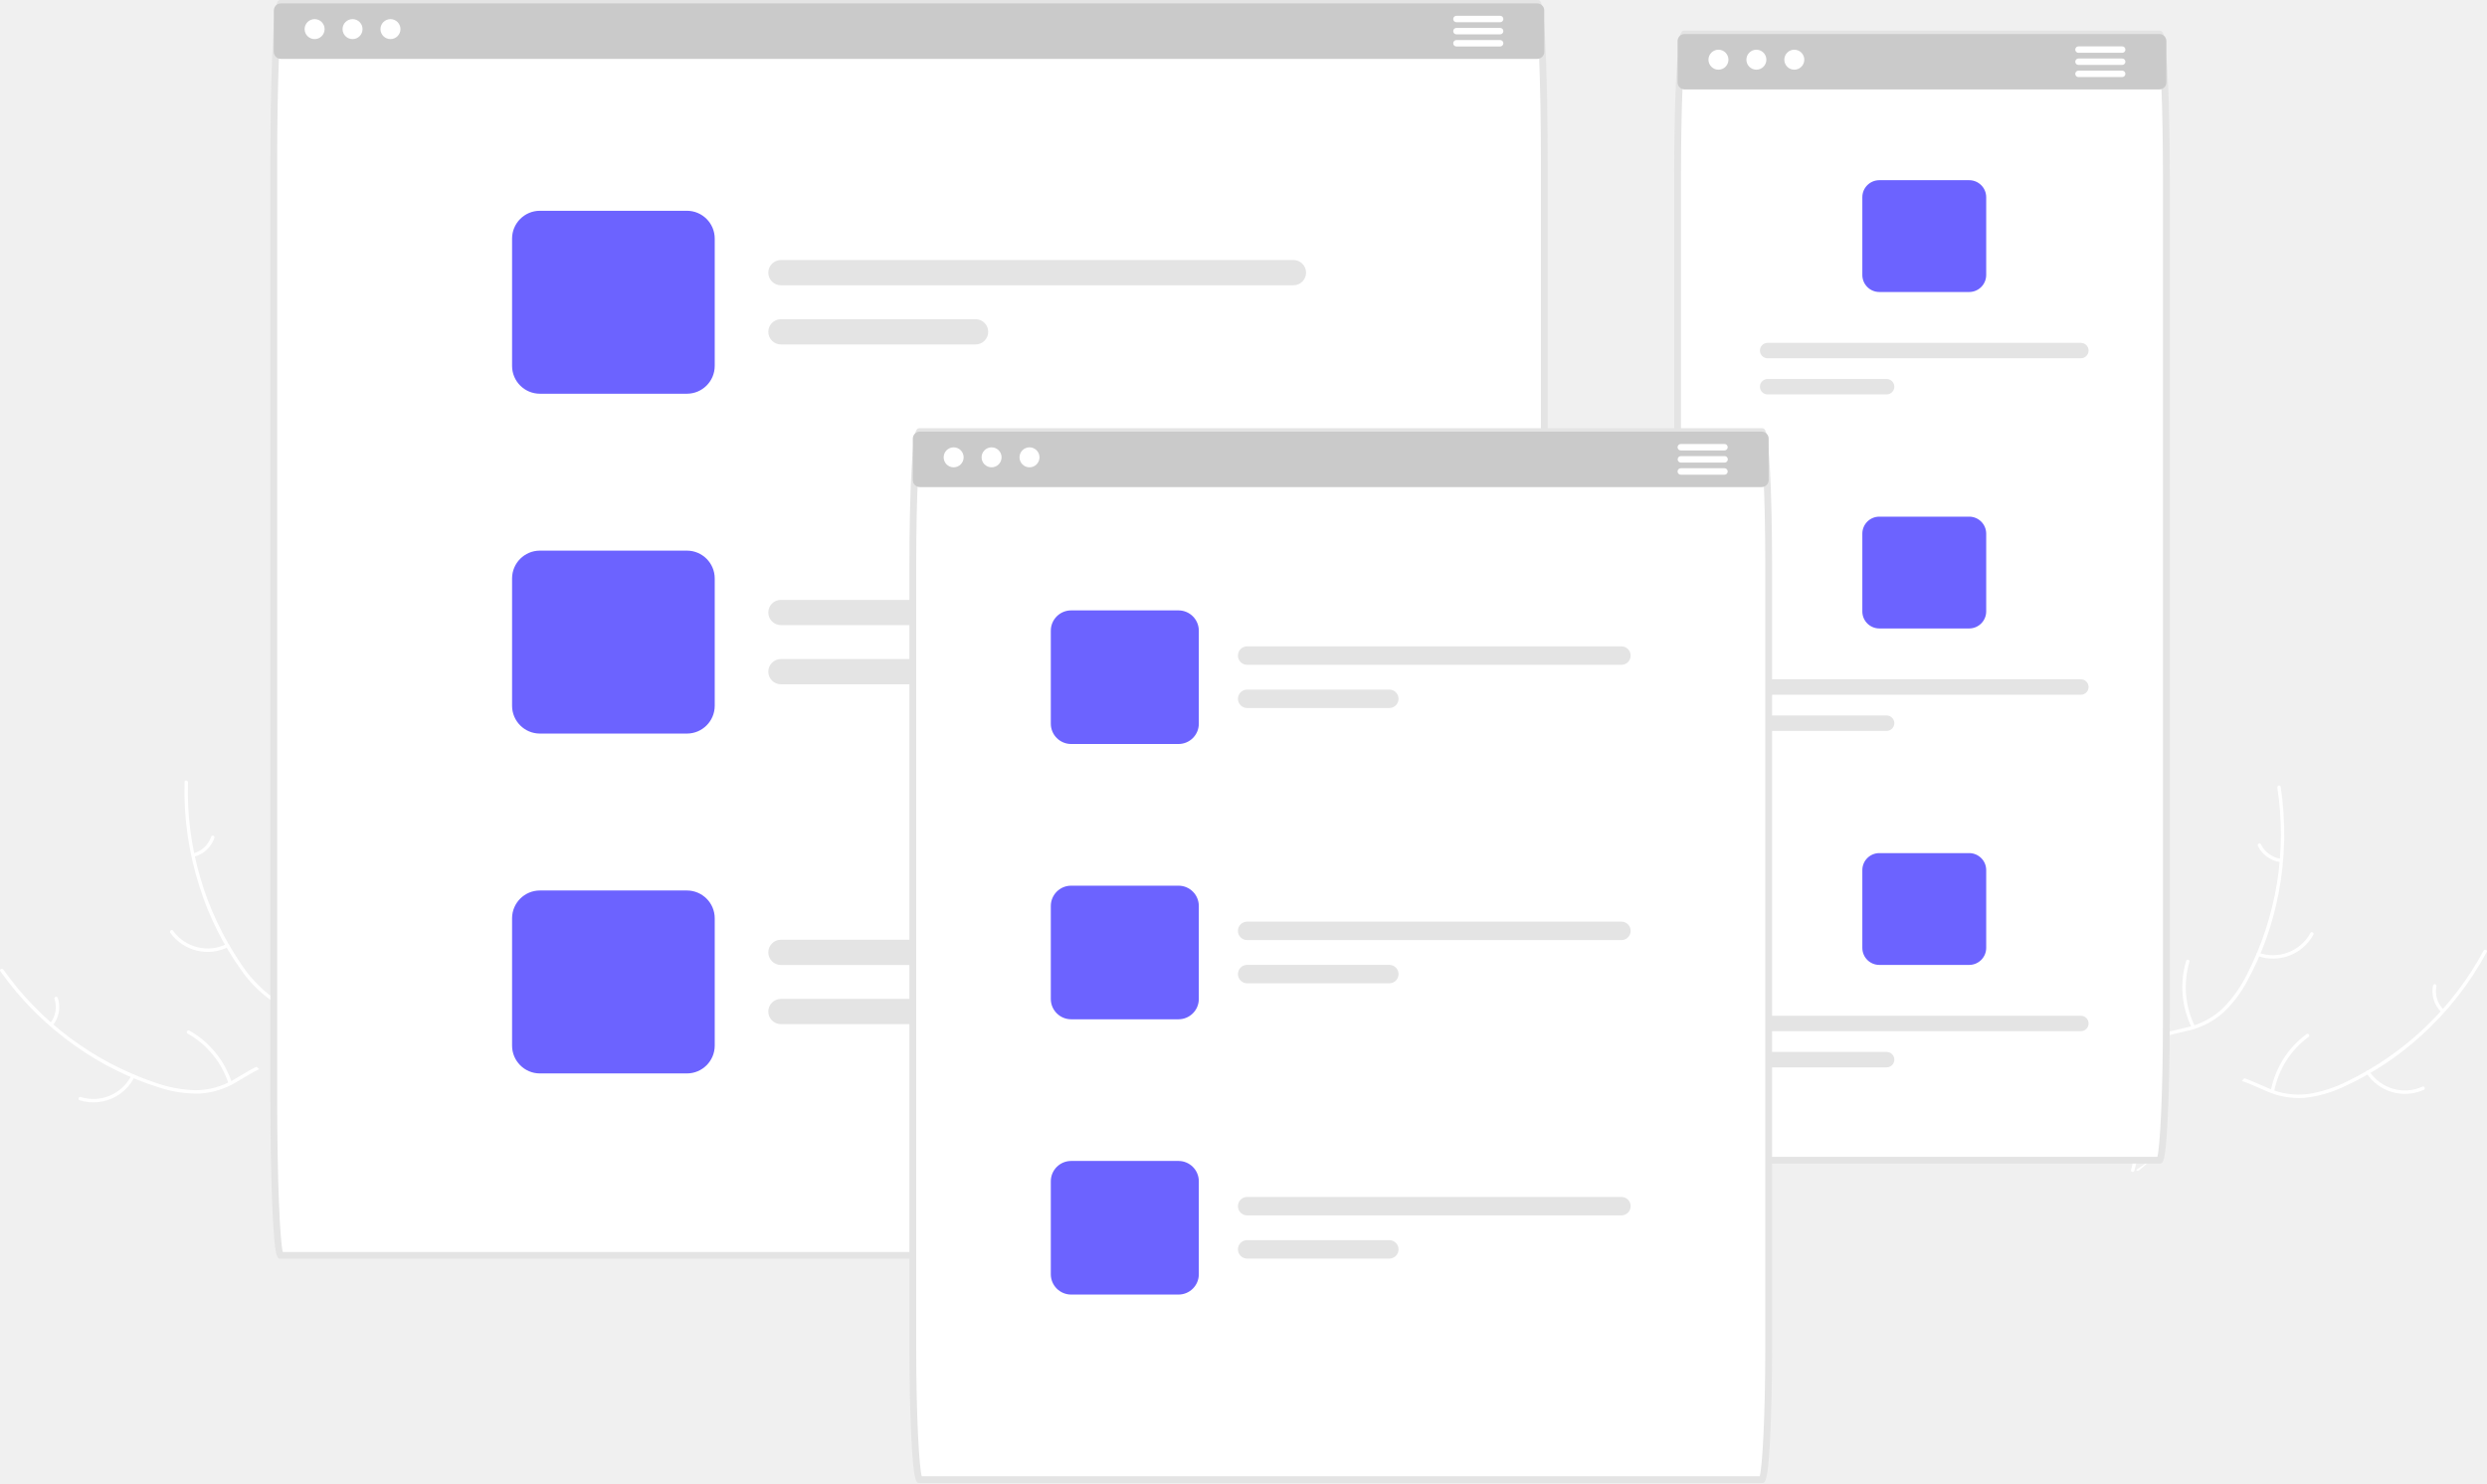
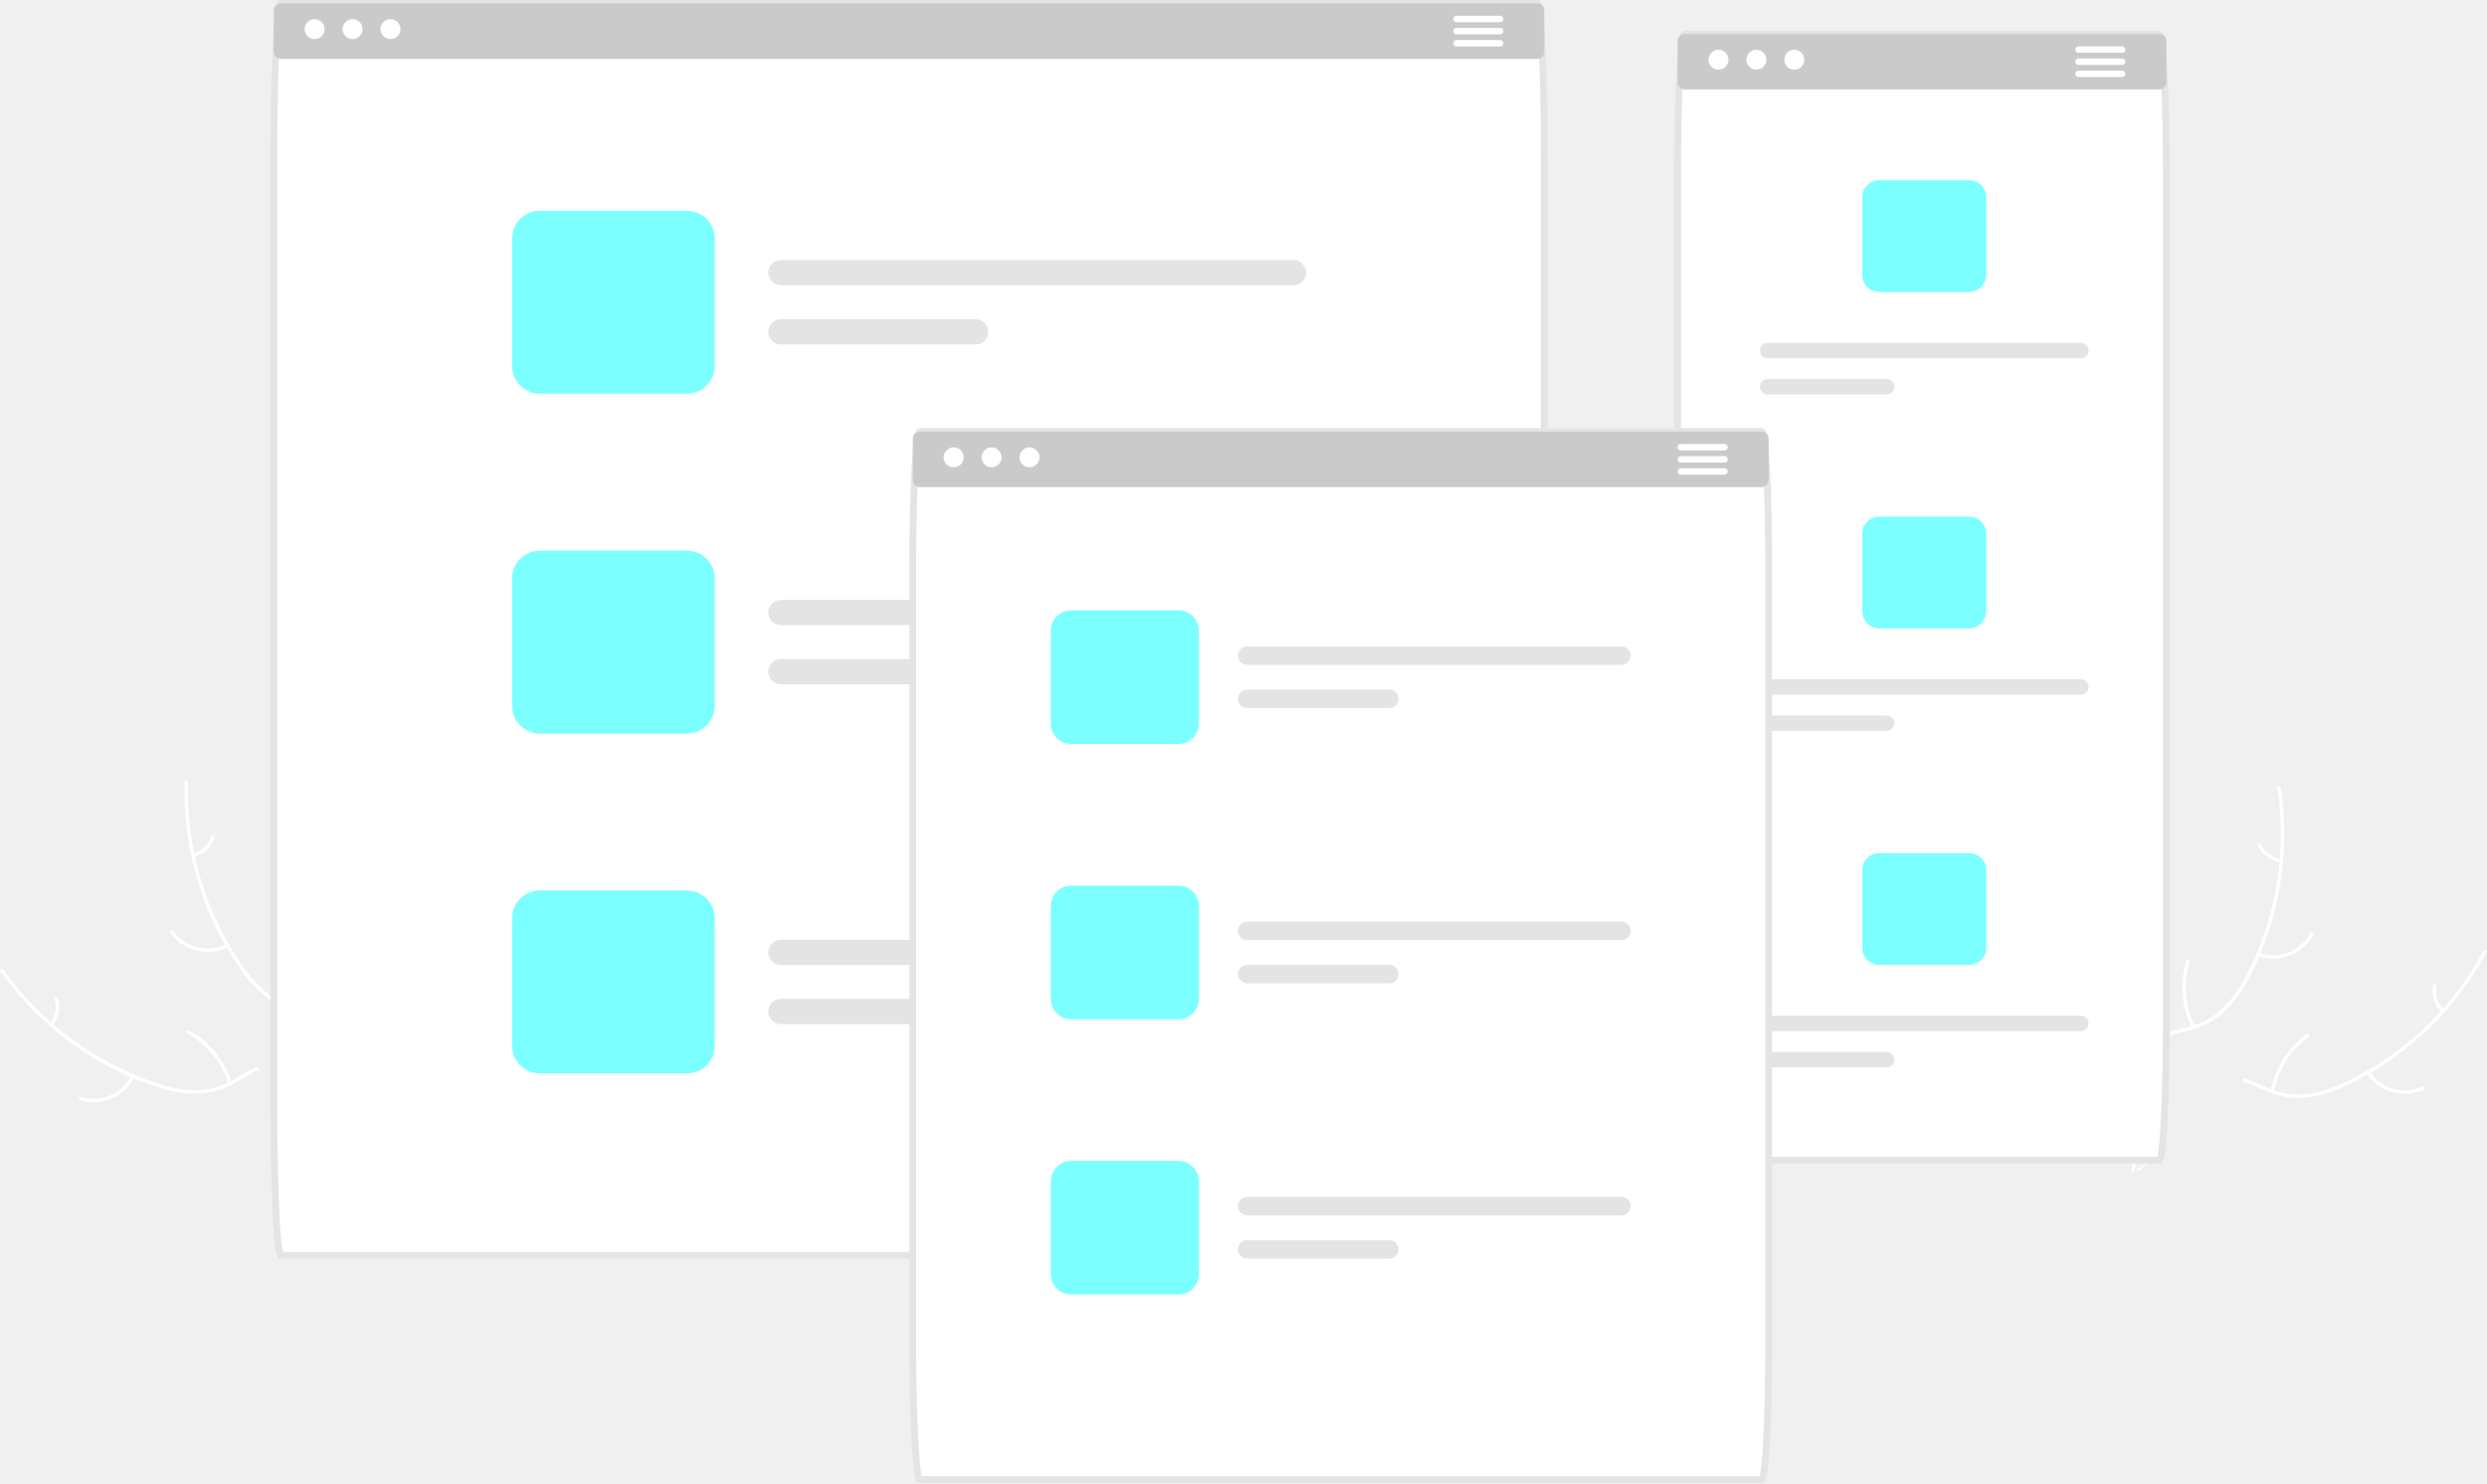
<svg xmlns="http://www.w3.org/2000/svg" id="ea2d365b-f360-4dd3-a2f3-62c898b94c3b" data-name="Layer 1" width="731.662" height="436.38" viewBox="0 0 731.662 436.38">
  <path d="M277.281,566.582c-21.535-7.834-40.23-26.574-42.601-49.367a105.583,105.583,0,0,0,70.661,16.18c9.531-1.236,20.003-3.603,28.159,1.481,5.075,3.163,8.226,8.78,9.671,14.583,1.445,5.803,1.38,11.861,1.306,17.841l.671,1.334C322.652,573,298.816,574.416,277.281,566.582Z" transform="translate(-234.1692 -231.8101)" fill="#f0f0f0" />
  <path d="M235.147,517.101a90.245,90.245,0,0,0,44.499,33.208,38.862,38.862,0,0,0,11.96,2.286,22.289,22.289,0,0,0,11.315-3.096c3.234-1.823,6.331-4.061,9.951-5.066a13.648,13.648,0,0,1,11.009,1.838c4.061,2.549,6.963,6.406,9.67,10.276,3.006,4.297,6.06,8.807,10.752,11.416.569.316.045,1.18-.523.864-8.164-4.538-11.186-14.165-18.135-20.017-3.242-2.731-7.327-4.501-11.612-3.619-3.747.772-6.942,3.078-10.201,4.951a23.784,23.784,0,0,1-10.951,3.439,35.927,35.927,0,0,1-12.004-1.818,87.554,87.554,0,0,1-24.508-12.173,91.845,91.845,0,0,1-22.111-22.007c-.375-.529.515-1.008.888-.482Z" transform="translate(-234.1692 -231.8101)" fill="#fff" />
  <path d="M273.749,548.68a13.54,13.54,0,0,1-16.126,6.879c-.62-.195-.346-1.167.274-.972a12.537,12.537,0,0,0,14.988-6.43c.288-.583,1.15-.057.864.523Z" transform="translate(-234.1692 -231.8101)" fill="#fff" />
  <path d="M301.403,550.64a26.097,26.097,0,0,0-12.048-14.715c-.567-.318-.044-1.182.523-.864a27.144,27.144,0,0,1,12.506,15.338c.199.62-.783.858-.981.241Z" transform="translate(-234.1692 -231.8101)" fill="#fff" />
  <path d="M248.941,532.87a7.664,7.664,0,0,0,1.262-7.162c-.207-.617.776-.855.981-.241a8.588,8.588,0,0,1-1.379,7.926.522.522,0,0,1-.693.171.508.508,0,0,1-.171-.693Z" transform="translate(-234.1692 -231.8101)" fill="#fff" />
  <path d="M289.032,461.845c.14.382.28.764.428,1.148a100.932,100.932,0,0,0,6.94,14.829c.204.37.416.743.63,1.106a106.405,106.405,0,0,0,25.675,29.588,103.332,103.332,0,0,0,13.011,8.787c6.289,3.583,13.393,6.968,17.995,12.263a17.726,17.726,0,0,1,1.353,1.727l-8.342,36.418c-.06.073-.113.149-.173.222l-.267,1.469c-.244-.117-.495-.244-.739-.362-.142-.068-.282-.143-.424-.211-.094-.048-.188-.096-.276-.133-.031-.016-.063-.032-.086-.046-.088-.038-.165-.082-.244-.117q-2.105-1.059-4.203-2.152c-.008-.002-.008-.002-.015-.012a151.935,151.935,0,0,1-29.866-19.958c-.269-.237-.547-.475-.813-.728a98.602,98.602,0,0,1-11.118-11.633,87.173,87.173,0,0,1-5.177-7.141,72.487,72.487,0,0,1-9.195-20.715c-3.905-14.642-3.083-30.369,4.327-43.363C288.646,462.5,288.834,462.175,289.032,461.845Z" transform="translate(-234.1692 -231.8101)" fill="#f0f0f0" />
  <path d="M289.476,462.033A90.245,90.245,0,0,0,305.012,515.339a38.863,38.863,0,0,0,8.173,9.026,22.289,22.289,0,0,0,10.898,4.341c3.679.492,7.5.569,10.996,1.946a13.648,13.648,0,0,1,7.684,8.096c1.707,4.48,1.703,9.307,1.534,14.027-.187,5.24-.464,10.681,1.712,15.588.264.595-.674.969-.938.375-3.786-8.539-.404-18.045-2.428-26.901-.945-4.132-3.141-8.005-7.093-9.881-3.456-1.64-7.396-1.723-11.126-2.188a23.785,23.785,0,0,1-10.814-3.847,35.928,35.928,0,0,1-8.49-8.678,87.554,87.554,0,0,1-12.239-24.475,91.845,91.845,0,0,1-4.404-30.884c.019-.648,1.018-.495.999.149Z" transform="translate(-234.1692 -231.8101)" fill="#fff" />
  <path d="M301.285,510.487a13.54,13.54,0,0,1-17.018-4.216c-.378-.529.426-1.141.804-.611a12.537,12.537,0,0,0,15.838,3.89c.581-.292.952.647.375.938Z" transform="translate(-234.1692 -231.8101)" fill="#fff" />
  <path d="M322.185,528.702a26.097,26.097,0,0,0-.76-19.003c-.262-.596.676-.97.938-.375a27.144,27.144,0,0,1,.751,19.776c-.215.615-1.142.214-.928-.398Z" transform="translate(-234.1692 -231.8101)" fill="#fff" />
  <path d="M290.996,482.928a7.664,7.664,0,0,0,5.32-4.958c.207-.617,1.134-.215.928.398a8.588,8.588,0,0,1-5.873,5.498.522.522,0,0,1-.656-.281.508.508,0,0,1,.281-.656Z" transform="translate(-234.1692 -231.8101)" fill="#fff" />
  <path d="M929.098,565.83c20.409-10.422,36.658-31.318,36.21-54.229A105.583,105.583,0,0,1,897.171,536.343c-9.611-.055-20.294-1.117-27.764,4.931-4.648,3.763-7.084,9.724-7.805,15.661-.721,5.937.088,11.94.897,17.866l-.502,1.406C884.859,577.776,908.689,576.252,929.098,565.83Z" transform="translate(-234.1692 -231.8101)" fill="#f0f0f0" />
  <path d="M964.83,511.545a90.245,90.245,0,0,1-40.079,38.426,38.863,38.863,0,0,1-11.588,3.739,22.289,22.289,0,0,1-11.61-1.681c-3.433-1.411-6.782-3.253-10.499-3.805a13.648,13.648,0,0,0-10.7,3.177c-3.716,3.029-6.123,7.213-8.334,11.386-2.455,4.634-4.931,9.485-9.267,12.651-.525.384.1,1.176.625.793,7.544-5.507,9.36-15.432,15.537-22.094,2.882-3.109,6.719-5.367,11.08-5.019,3.813.305,7.268,2.201,10.732,3.66a23.784,23.784,0,0,0,11.291,2.067,35.928,35.928,0,0,0,11.689-3.279,87.554,87.554,0,0,0,22.825-15.094,91.845,91.845,0,0,0,19.238-24.558c.307-.571-.635-.937-.94-.37Z" transform="translate(-234.1692 -231.8101)" fill="#fff" />
  <path d="M930.403,547.629a13.54,13.54,0,0,0,16.85,4.845c.591-.27.2-1.201-.392-.931a12.537,12.537,0,0,1-15.664-4.539c-.357-.543-1.148.085-.793.625Z" transform="translate(-234.1692 -231.8101)" fill="#fff" />
  <path d="M903.199,552.974a26.097,26.097,0,0,1,10.148-16.085c.524-.385-.102-1.178-.625-.793a27.144,27.144,0,0,0-10.526,16.759c-.121.64.883.755,1.003.119Z" transform="translate(-234.1692 -231.8101)" fill="#fff" />
  <path d="M953.079,528.89a7.664,7.664,0,0,1-2.133-6.952c.129-.638-.875-.753-1.003-.119a8.588,8.588,0,0,0,2.343,7.697.522.522,0,0,0,.709.084.508.508,0,0,0,.084-.709Z" transform="translate(-234.1692 -231.8101)" fill="#fff" />
  <path d="M904.561,463.331c-.092.396-.184.792-.284,1.192a100.932,100.932,0,0,1-5.064,15.57c-.157.393-.321.788-.489,1.175a106.405,106.405,0,0,1-21.844,32.52,103.332,103.332,0,0,1-11.832,10.32c-5.801,4.329-12.435,8.561-16.351,14.382a17.728,17.728,0,0,0-1.131,1.88l12.755,35.117c.069.065.13.134.199.199l.445,1.425c.228-.147.461-.303.689-.45.133-.084.262-.177.395-.261.087-.059.175-.118.257-.166.029-.019.058-.039.079-.056.082-.048.154-.101.228-.147q1.959-1.31,3.907-2.652c.008-.003.008-.003.013-.014a151.936,151.936,0,0,0,27.186-23.478c.238-.268.485-.539.717-.823a98.603,98.603,0,0,0,9.603-12.911,87.168,87.168,0,0,0,4.26-7.723,72.487,72.487,0,0,0,6.579-21.688c2.075-15.01-.673-30.518-9.624-42.503C905.025,463.934,904.798,463.635,904.561,463.331Z" transform="translate(-234.1692 -231.8101)" fill="#f0f0f0" />
  <path d="M904.144,463.572a90.245,90.245,0,0,1-8.866,54.812,38.863,38.863,0,0,1-7.002,9.962,22.289,22.289,0,0,1-10.282,5.648c-3.591.94-7.373,1.486-10.673,3.283a13.648,13.648,0,0,0-6.631,8.979c-1.144,4.656-.546,9.446.201,14.109.83,5.178,1.773,10.543.217,15.681-.189.623.788.879.977.257,2.708-8.939-1.817-17.957-.897-26.995.43-4.217,2.133-8.331,5.825-10.678,3.229-2.052,7.128-2.619,10.772-3.539a23.784,23.784,0,0,0,10.259-5.147,35.928,35.928,0,0,0,7.359-9.656,87.554,87.554,0,0,0,9.137-25.794,91.845,91.845,0,0,0,.575-31.191c-.099-.641-1.071-.366-.973.271Z" transform="translate(-234.1692 -231.8101)" fill="#fff" />
  <path d="M898.381,513.111a13.54,13.54,0,0,0,16.371-6.276c.31-.571-.563-1.08-.873-.508a12.537,12.537,0,0,1-15.24,5.807c-.612-.218-.866.759-.257.977Z" transform="translate(-234.1692 -231.8101)" fill="#fff" />
  <path d="M879.878,533.757a26.097,26.097,0,0,1-1.581-18.953c.186-.623-.791-.88-.977-.257a27.144,27.144,0,0,0,1.685,19.719c.289.584,1.159.072.872-.509Z" transform="translate(-234.1692 -231.8101)" fill="#fff" />
  <path d="M905.204,484.496a7.664,7.664,0,0,1-5.889-4.267c-.281-.587-1.152-.074-.872.509a8.588,8.588,0,0,0,6.504,4.735.522.522,0,0,0,.617-.36.508.508,0,0,0-.36-.617Z" transform="translate(-234.1692 -231.8101)" fill="#fff" />
  <path d="M871.498,246.81h-143.79v9.25a2.04,2.04,0,0,0,.46,1.3c-.29,7.23-.46,16.46-.46,26.49v247.3c0,23.18.93,42.04,2.07,42.04h139.65c1.14,0,2.07-18.86,2.07-42.04v-247.3c0-10.03-.17-19.26-.46-26.49a2.039,2.039,0,0,0,.46-1.3Z" transform="translate(-234.1692 -231.8101)" fill="#fff" />
  <path d="M869.429,574.19H729.779c-1.088,0-1.807,0-2.461-13.278-.393-7.968-.609-18.538-.609-29.762V283.85c0-9.694.164-19.116.461-26.53.186-4.452.399-8.018.633-10.6.459-5.056.896-5.91,1.976-5.91h139.65c1.079,0,1.516.854,1.976,5.91.235,2.592.448,6.158.633,10.598l0.0.002c.297,7.407.461,16.829.461,26.53V531.15c0,11.224-.216,21.794-.609,29.762C871.236,574.19,870.517,574.19,869.429,574.19Zm-139.082-2H868.86c.724-2.733,1.638-17.57,1.638-41.04V283.85c0-9.675-.163-19.068-.459-26.448h-0c-.184-4.408-.395-7.941-.626-10.501a28.884,28.884,0,0,0-.562-4.09H730.356a28.896,28.896,0,0,0-.562,4.09c-.231,2.55-.442,6.083-.627,10.501-.296,7.387-.459,16.78-.459,26.448V531.15C728.708,554.619,729.623,569.457,730.347,572.19Z" transform="translate(-234.1692 -231.8101)" fill="#e4e4e4" />
  <path d="M869.429,241.81H729.779a2.074,2.074,0,0,0-2.07,2.07v12.18a2.04,2.04,0,0,0,.46,1.3,2.079,2.079,0,0,0,1.61.77h139.65a2.08,2.08,0,0,0,1.61-.77,2.039,2.039,0,0,0,.46-1.3v-12.18A2.074,2.074,0,0,0,869.429,241.81Z" transform="translate(-234.1692 -231.8101)" fill="#cacaca" />
  <circle id="b800b2fc-3bcc-4a40-9972-a80335d602c8" data-name="Ellipse 90" cx="505.559" cy="17.565" r="2.94" fill="#fff" />
  <circle id="fa63cc97-e384-451c-9b8c-3b6845b8b0f6" data-name="Ellipse 91" cx="516.717" cy="17.565" r="2.94" fill="#fff" />
  <circle id="beaeadfc-8efd-4e6c-adaf-945ac9d4d623" data-name="Ellipse 92" cx="527.875" cy="17.565" r="2.94" fill="#fff" />
  <path d="M858.498,245.45H845.648a.956.956,0,0,0-.95.95.801.801,0,0,0,.1.41.943.943,0,0,0,.85.54h12.85a.948.948,0,0,0,.86-.54.914.914,0,0,0,.09-.41A.95.95,0,0,0,858.498,245.45Z" transform="translate(-234.1692 -231.8101)" fill="#fff" />
  <path d="M858.498,249.02H845.648a.95.95,0,0,0,0,1.9h12.85a.95.95,0,1,0,0-1.9Z" transform="translate(-234.1692 -231.8101)" fill="#fff" />
  <path d="M858.498,252.59H845.648a.95.95,0,0,0,0,1.9h12.85a.95.95,0,1,0,0-1.9Z" transform="translate(-234.1692 -231.8101)" fill="#fff" />
-   <path d="M813.498,284.83H787.058a5.002,5.002,0,0,0-5,5v22.9a5.008,5.008,0,0,0,5,5h26.44a5.015,5.015,0,0,0,5-5v-22.9A5.008,5.008,0,0,0,813.498,284.83Z" transform="translate(-234.1692 -231.8101)" fill="#6c63ff" />
+   <path d="M813.498,284.83H787.058a5.002,5.002,0,0,0-5,5v22.9a5.008,5.008,0,0,0,5,5h26.44a5.015,5.015,0,0,0,5-5v-22.9A5.008,5.008,0,0,0,813.498,284.83Z" transform="translate(-234.1692 -231.8101)" fill="#7cffff" />
  <path d="M846.349,332.69h-92.15a2.27,2.27,0,1,0,0,4.54h92.15a2.27,2.27,0,1,0,0-4.54Z" transform="translate(-234.1692 -231.8101)" fill="#e4e4e4" />
  <path d="M789.199,343.33h-35a2.27,2.27,0,1,0,0,4.54h35a2.27,2.27,0,1,0,0-4.54Z" transform="translate(-234.1692 -231.8101)" fill="#e4e4e4" />
-   <path d="M813.498,383.83H787.058a5.002,5.002,0,0,0-5,5v22.9a5.008,5.008,0,0,0,5,5h26.44a5.015,5.015,0,0,0,5-5v-22.9A5.008,5.008,0,0,0,813.498,383.83Z" transform="translate(-234.1692 -231.8101)" fill="#6c63ff" />
+   <path d="M813.498,383.83H787.058a5.002,5.002,0,0,0-5,5v22.9a5.008,5.008,0,0,0,5,5h26.44a5.015,5.015,0,0,0,5-5v-22.9A5.008,5.008,0,0,0,813.498,383.83Z" transform="translate(-234.1692 -231.8101)" fill="#7cffff" />
  <path d="M846.349,431.69h-92.15a2.27,2.27,0,1,0,0,4.54h92.15a2.27,2.27,0,1,0,0-4.54Z" transform="translate(-234.1692 -231.8101)" fill="#e4e4e4" />
  <path d="M789.199,442.33h-35a2.27,2.27,0,1,0,0,4.54h35a2.27,2.27,0,1,0,0-4.54Z" transform="translate(-234.1692 -231.8101)" fill="#e4e4e4" />
-   <path d="M813.498,482.83H787.058a5.002,5.002,0,0,0-5,5v22.9a5.008,5.008,0,0,0,5,5h26.44a5.015,5.015,0,0,0,5-5v-22.9A5.008,5.008,0,0,0,813.498,482.83Z" transform="translate(-234.1692 -231.8101)" fill="#6c63ff" />
+   <path d="M813.498,482.83H787.058a5.002,5.002,0,0,0-5,5v22.9a5.008,5.008,0,0,0,5,5h26.44a5.015,5.015,0,0,0,5-5v-22.9A5.008,5.008,0,0,0,813.498,482.83Z" transform="translate(-234.1692 -231.8101)" fill="#7cffff" />
  <path d="M846.349,530.69h-92.15a2.27,2.27,0,1,0,0,4.54h92.15a2.27,2.27,0,1,0,0-4.54Z" transform="translate(-234.1692 -231.8101)" fill="#e4e4e4" />
  <path d="M789.199,541.33h-35a2.27,2.27,0,1,0,0,4.54h35a2.27,2.27,0,1,0,0-4.54Z" transform="translate(-234.1692 -231.8101)" fill="#e4e4e4" />
  <path d="M688.498,234.88a2.074,2.074,0,0,0-2.07-2.07H316.779a2.074,2.074,0,0,0-2.07,2.07v12.18a2.017,2.017,0,0,0,.53,1.37c-.33,8.27-.53,19.17-.53,31.11v274.91c0,25.78.93,46.74,2.07,46.74h369.65c1.14,0,2.07-20.96,2.07-46.74v-274.91c0-11.94-.2-22.84-.53-31.11a2.016,2.016,0,0,0,.53-1.37Z" transform="translate(-234.1692 -231.8101)" fill="#fff" />
  <path d="M686.429,602.19H316.779c-1.13,0-1.812,0-2.462-14.658-.392-8.855-.609-20.604-.609-33.082V279.54c0-11.507.189-22.57.531-31.15.657-16.58,1.406-16.58,2.539-16.58h369.65c1.133,0,1.882.003,2.539,16.58h0c.342,8.572.531,19.635.531,31.15V554.45c0,12.479-.216,24.228-.608,33.082C688.241,602.19,687.558,602.19,686.429,602.19Zm-369.066-2H685.845c.818-3.135,1.654-20.74,1.654-45.74V279.54c0-11.489-.188-22.524-.529-31.07v-0c-.416-10.503-.903-13.7-1.135-14.66H317.373c-.233.96-.719,4.156-1.135,14.66-.341,8.555-.529,19.589-.529,31.07V554.45C315.708,579.45,316.544,597.054,317.362,600.19Z" transform="translate(-234.1692 -231.8101)" fill="#e4e4e4" />
  <path d="M686.429,232.81H316.779a2.074,2.074,0,0,0-2.07,2.07v12.18a2.017,2.017,0,0,0,.53,1.37,2.051,2.051,0,0,0,1.54.7h369.65a2.051,2.051,0,0,0,1.54-.7,2.016,2.016,0,0,0,.53-1.37v-12.18A2.074,2.074,0,0,0,686.429,232.81Z" transform="translate(-234.1692 -231.8101)" fill="#cacaca" />
  <circle id="b7005a6f-2f7f-4001-b097-d8b6c117468f" data-name="Ellipse 90" cx="92.559" cy="8.565" r="2.94" fill="#fff" />
  <circle id="a0adf4f5-8105-4330-a35a-c3adb8f4e7bc" data-name="Ellipse 91" cx="103.717" cy="8.565" r="2.94" fill="#fff" />
  <circle id="a64b73a5-7207-44c1-bcaf-f99ab7b9c6dc" data-name="Ellipse 92" cx="114.875" cy="8.565" r="2.94" fill="#fff" />
  <path d="M675.498,236.45H662.648a.95.95,0,0,0,0,1.9h12.85a.95.95,0,1,0,0-1.9Z" transform="translate(-234.1692 -231.8101)" fill="#fff" />
  <path d="M675.498,240.02H662.648a.95.95,0,0,0,0,1.9h12.85a.95.95,0,1,0,0-1.9Z" transform="translate(-234.1692 -231.8101)" fill="#fff" />
  <path d="M675.498,243.59H662.648a.95.95,0,0,0,0,1.9h12.85a.95.95,0,1,0,0-1.9Z" transform="translate(-234.1692 -231.8101)" fill="#fff" />
-   <path d="M436.259,293.83H392.998a8.19,8.19,0,0,0-8.18,8.18v37.47a8.19,8.19,0,0,0,8.18,8.18h43.26a8.19,8.19,0,0,0,8.18-8.18V302.01A8.19,8.19,0,0,0,436.259,293.83Z" transform="translate(-234.1692 -231.8101)" fill="#6c63ff" />
+   <path d="M436.259,293.83H392.998a8.19,8.19,0,0,0-8.18,8.18v37.47a8.19,8.19,0,0,0,8.18,8.18h43.26a8.19,8.19,0,0,0,8.18-8.18V302.01A8.19,8.19,0,0,0,436.259,293.83Z" transform="translate(-234.1692 -231.8101)" fill="#7cffff" />
  <path d="M614.688,308.32H463.909a3.715,3.715,0,0,0,0,7.43H614.688a3.715,3.715,0,0,0,0-7.43Z" transform="translate(-234.1692 -231.8101)" fill="#e4e4e4" />
  <path d="M521.179,325.73h-57.27a3.715,3.715,0,0,0,0,7.43h57.27a3.715,3.715,0,0,0,0-7.43Z" transform="translate(-234.1692 -231.8101)" fill="#e4e4e4" />
-   <path d="M436.259,393.83H392.998a8.19,8.19,0,0,0-8.18,8.18v37.47a8.19,8.19,0,0,0,8.18,8.18h43.26a8.19,8.19,0,0,0,8.18-8.18V402.01A8.19,8.19,0,0,0,436.259,393.83Z" transform="translate(-234.1692 -231.8101)" fill="#6c63ff" />
+   <path d="M436.259,393.83H392.998a8.19,8.19,0,0,0-8.18,8.18v37.47a8.19,8.19,0,0,0,8.18,8.18h43.26a8.19,8.19,0,0,0,8.18-8.18V402.01A8.19,8.19,0,0,0,436.259,393.83Z" transform="translate(-234.1692 -231.8101)" fill="#7cffff" />
  <path d="M614.688,408.32H463.909a3.715,3.715,0,0,0,0,7.43H614.688a3.715,3.715,0,0,0,0-7.43Z" transform="translate(-234.1692 -231.8101)" fill="#e4e4e4" />
  <path d="M521.179,425.73h-57.27a3.715,3.715,0,0,0,0,7.43h57.27a3.715,3.715,0,0,0,0-7.43Z" transform="translate(-234.1692 -231.8101)" fill="#e4e4e4" />
-   <path d="M436.259,493.83H392.998a8.19,8.19,0,0,0-8.18,8.18v37.47a8.19,8.19,0,0,0,8.18,8.18h43.26a8.19,8.19,0,0,0,8.18-8.18V502.01A8.19,8.19,0,0,0,436.259,493.83Z" transform="translate(-234.1692 -231.8101)" fill="#6c63ff" />
+   <path d="M436.259,493.83H392.998a8.19,8.19,0,0,0-8.18,8.18v37.47a8.19,8.19,0,0,0,8.18,8.18h43.26a8.19,8.19,0,0,0,8.18-8.18V502.01A8.19,8.19,0,0,0,436.259,493.83Z" transform="translate(-234.1692 -231.8101)" fill="#7cffff" />
  <path d="M614.688,508.32H463.909a3.715,3.715,0,0,0,0,7.43H614.688a3.715,3.715,0,0,0,0-7.43Z" transform="translate(-234.1692 -231.8101)" fill="#e4e4e4" />
  <path d="M521.179,525.73h-57.27a3.715,3.715,0,0,0,0,7.43h57.27a3.715,3.715,0,0,0,0-7.43Z" transform="translate(-234.1692 -231.8101)" fill="#e4e4e4" />
  <path d="M752.431,667.19H504.783c-1.142,0-2.071-17.549-2.071-39.123v-230.134c0-21.574.929-39.123,2.071-39.123H752.431c1.142,0,2.071,17.549,2.071,39.123v230.134C754.502,649.64,753.573,667.19,752.431,667.19Z" transform="translate(-234.1692 -231.8101)" fill="#fff" />
  <path d="M752.432,668.19H504.783c-1.048,0-1.805,0-2.462-12.418-.393-7.415-.609-17.254-.609-27.705V397.933c0-10.451.216-20.29.609-27.705.657-12.419,1.414-12.419,2.462-12.419H752.432c1.048,0,1.805,0,2.462,12.419.393,7.415.609,17.254.609,27.705V628.066c0,10.451-.216,20.29-.609,27.705C754.236,668.19,753.479,668.19,752.432,668.19Zm-247.095-2h246.542c.718-2.591,1.624-16.394,1.624-38.124V397.933c0-21.73-.906-35.533-1.624-38.124h-246.542c-.718,2.591-1.624,16.394-1.624,38.124V628.066C503.712,649.796,504.618,663.599,505.336,666.19Z" transform="translate(-234.1692 -231.8101)" fill="#e4e4e4" />
  <path d="M752.431,375.13H504.783a2.073,2.073,0,0,1-2.071-2.071V360.88a2.073,2.073,0,0,1,2.071-2.071H752.431a2.073,2.073,0,0,1,2.071,2.071v12.179A2.073,2.073,0,0,1,752.431,375.13Z" transform="translate(-234.1692 -231.8101)" fill="#cacaca" />
  <circle id="a9432236-99f6-4733-9920-e312ad95354d" data-name="Ellipse 90" cx="280.559" cy="134.565" r="2.94" fill="#fff" />
  <circle id="fc8d1cb9-e477-4d66-a241-a00170356ca4" data-name="Ellipse 91" cx="291.717" cy="134.565" r="2.94" fill="#fff" />
  <circle id="bc1189a4-69b8-41a6-80e2-1e52c3b8abfb" data-name="Ellipse 92" cx="302.875" cy="134.565" r="2.94" fill="#fff" />
  <path d="M741.499,364.352H728.65a.952.952,0,0,1,0-1.904h12.849a.952.952,0,0,1,0,1.904Z" transform="translate(-234.1692 -231.8101)" fill="#fff" />
  <path d="M741.499,367.921H728.65a.952.952,0,0,1,0-1.903h12.849a.952.952,0,1,1,0,1.903Z" transform="translate(-234.1692 -231.8101)" fill="#fff" />
  <path d="M741.499,371.49H728.65a.952.952,0,0,1,0-1.904h12.849a.952.952,0,0,1,0,1.904Z" transform="translate(-234.1692 -231.8101)" fill="#fff" />
-   <path d="M580.882,450.727H549.289a5.981,5.981,0,0,1-5.975-5.975V417.389a5.981,5.981,0,0,1,5.975-5.975h31.593a5.981,5.981,0,0,1,5.975,5.975V444.752A5.981,5.981,0,0,1,580.882,450.727Z" transform="translate(-234.1692 -231.8101)" fill="#6c63ff" />
+   <path d="M580.882,450.727H549.289a5.981,5.981,0,0,1-5.975-5.975V417.389a5.981,5.981,0,0,1,5.975-5.975h31.593a5.981,5.981,0,0,1,5.975,5.975V444.752A5.981,5.981,0,0,1,580.882,450.727Z" transform="translate(-234.1692 -231.8101)" fill="#7cffff" />
  <path d="M711.187,427.426H601.077a2.712,2.712,0,0,1,0-5.425H711.187a2.712,2.712,0,0,1,0,5.425Z" transform="translate(-234.1692 -231.8101)" fill="#e4e4e4" />
  <path d="M642.898,440.14H601.077a2.712,2.712,0,1,1,0-5.425h41.822a2.712,2.712,0,1,1,0,5.425Z" transform="translate(-234.1692 -231.8101)" fill="#e4e4e4" />
-   <path d="M580.882,531.727H549.289a5.981,5.981,0,0,1-5.975-5.975V498.389a5.981,5.981,0,0,1,5.975-5.975h31.593a5.981,5.981,0,0,1,5.975,5.975V525.752A5.981,5.981,0,0,1,580.882,531.727Z" transform="translate(-234.1692 -231.8101)" fill="#6c63ff" />
+   <path d="M580.882,531.727H549.289a5.981,5.981,0,0,1-5.975-5.975V498.389a5.981,5.981,0,0,1,5.975-5.975h31.593a5.981,5.981,0,0,1,5.975,5.975V525.752A5.981,5.981,0,0,1,580.882,531.727Z" transform="translate(-234.1692 -231.8101)" fill="#7cffff" />
  <path d="M711.187,508.426H601.077a2.712,2.712,0,0,1,0-5.425H711.187a2.712,2.712,0,0,1,0,5.425Z" transform="translate(-234.1692 -231.8101)" fill="#e4e4e4" />
  <path d="M642.898,521.14H601.077a2.712,2.712,0,1,1,0-5.425h41.822a2.712,2.712,0,1,1,0,5.425Z" transform="translate(-234.1692 -231.8101)" fill="#e4e4e4" />
-   <path d="M580.882,612.727H549.289a5.981,5.981,0,0,1-5.975-5.975V579.389a5.981,5.981,0,0,1,5.975-5.975h31.593a5.981,5.981,0,0,1,5.975,5.975V606.752A5.981,5.981,0,0,1,580.882,612.727Z" transform="translate(-234.1692 -231.8101)" fill="#6c63ff" />
+   <path d="M580.882,612.727H549.289a5.981,5.981,0,0,1-5.975-5.975V579.389a5.981,5.981,0,0,1,5.975-5.975h31.593a5.981,5.981,0,0,1,5.975,5.975V606.752A5.981,5.981,0,0,1,580.882,612.727Z" transform="translate(-234.1692 -231.8101)" fill="#7cffff" />
  <path d="M711.187,589.426H601.077a2.712,2.712,0,1,1,0-5.425H711.187a2.712,2.712,0,1,1,0,5.425Z" transform="translate(-234.1692 -231.8101)" fill="#e4e4e4" />
  <path d="M642.898,602.14H601.077a2.712,2.712,0,1,1,0-5.425h41.822a2.712,2.712,0,1,1,0,5.425Z" transform="translate(-234.1692 -231.8101)" fill="#e4e4e4" />
</svg>
